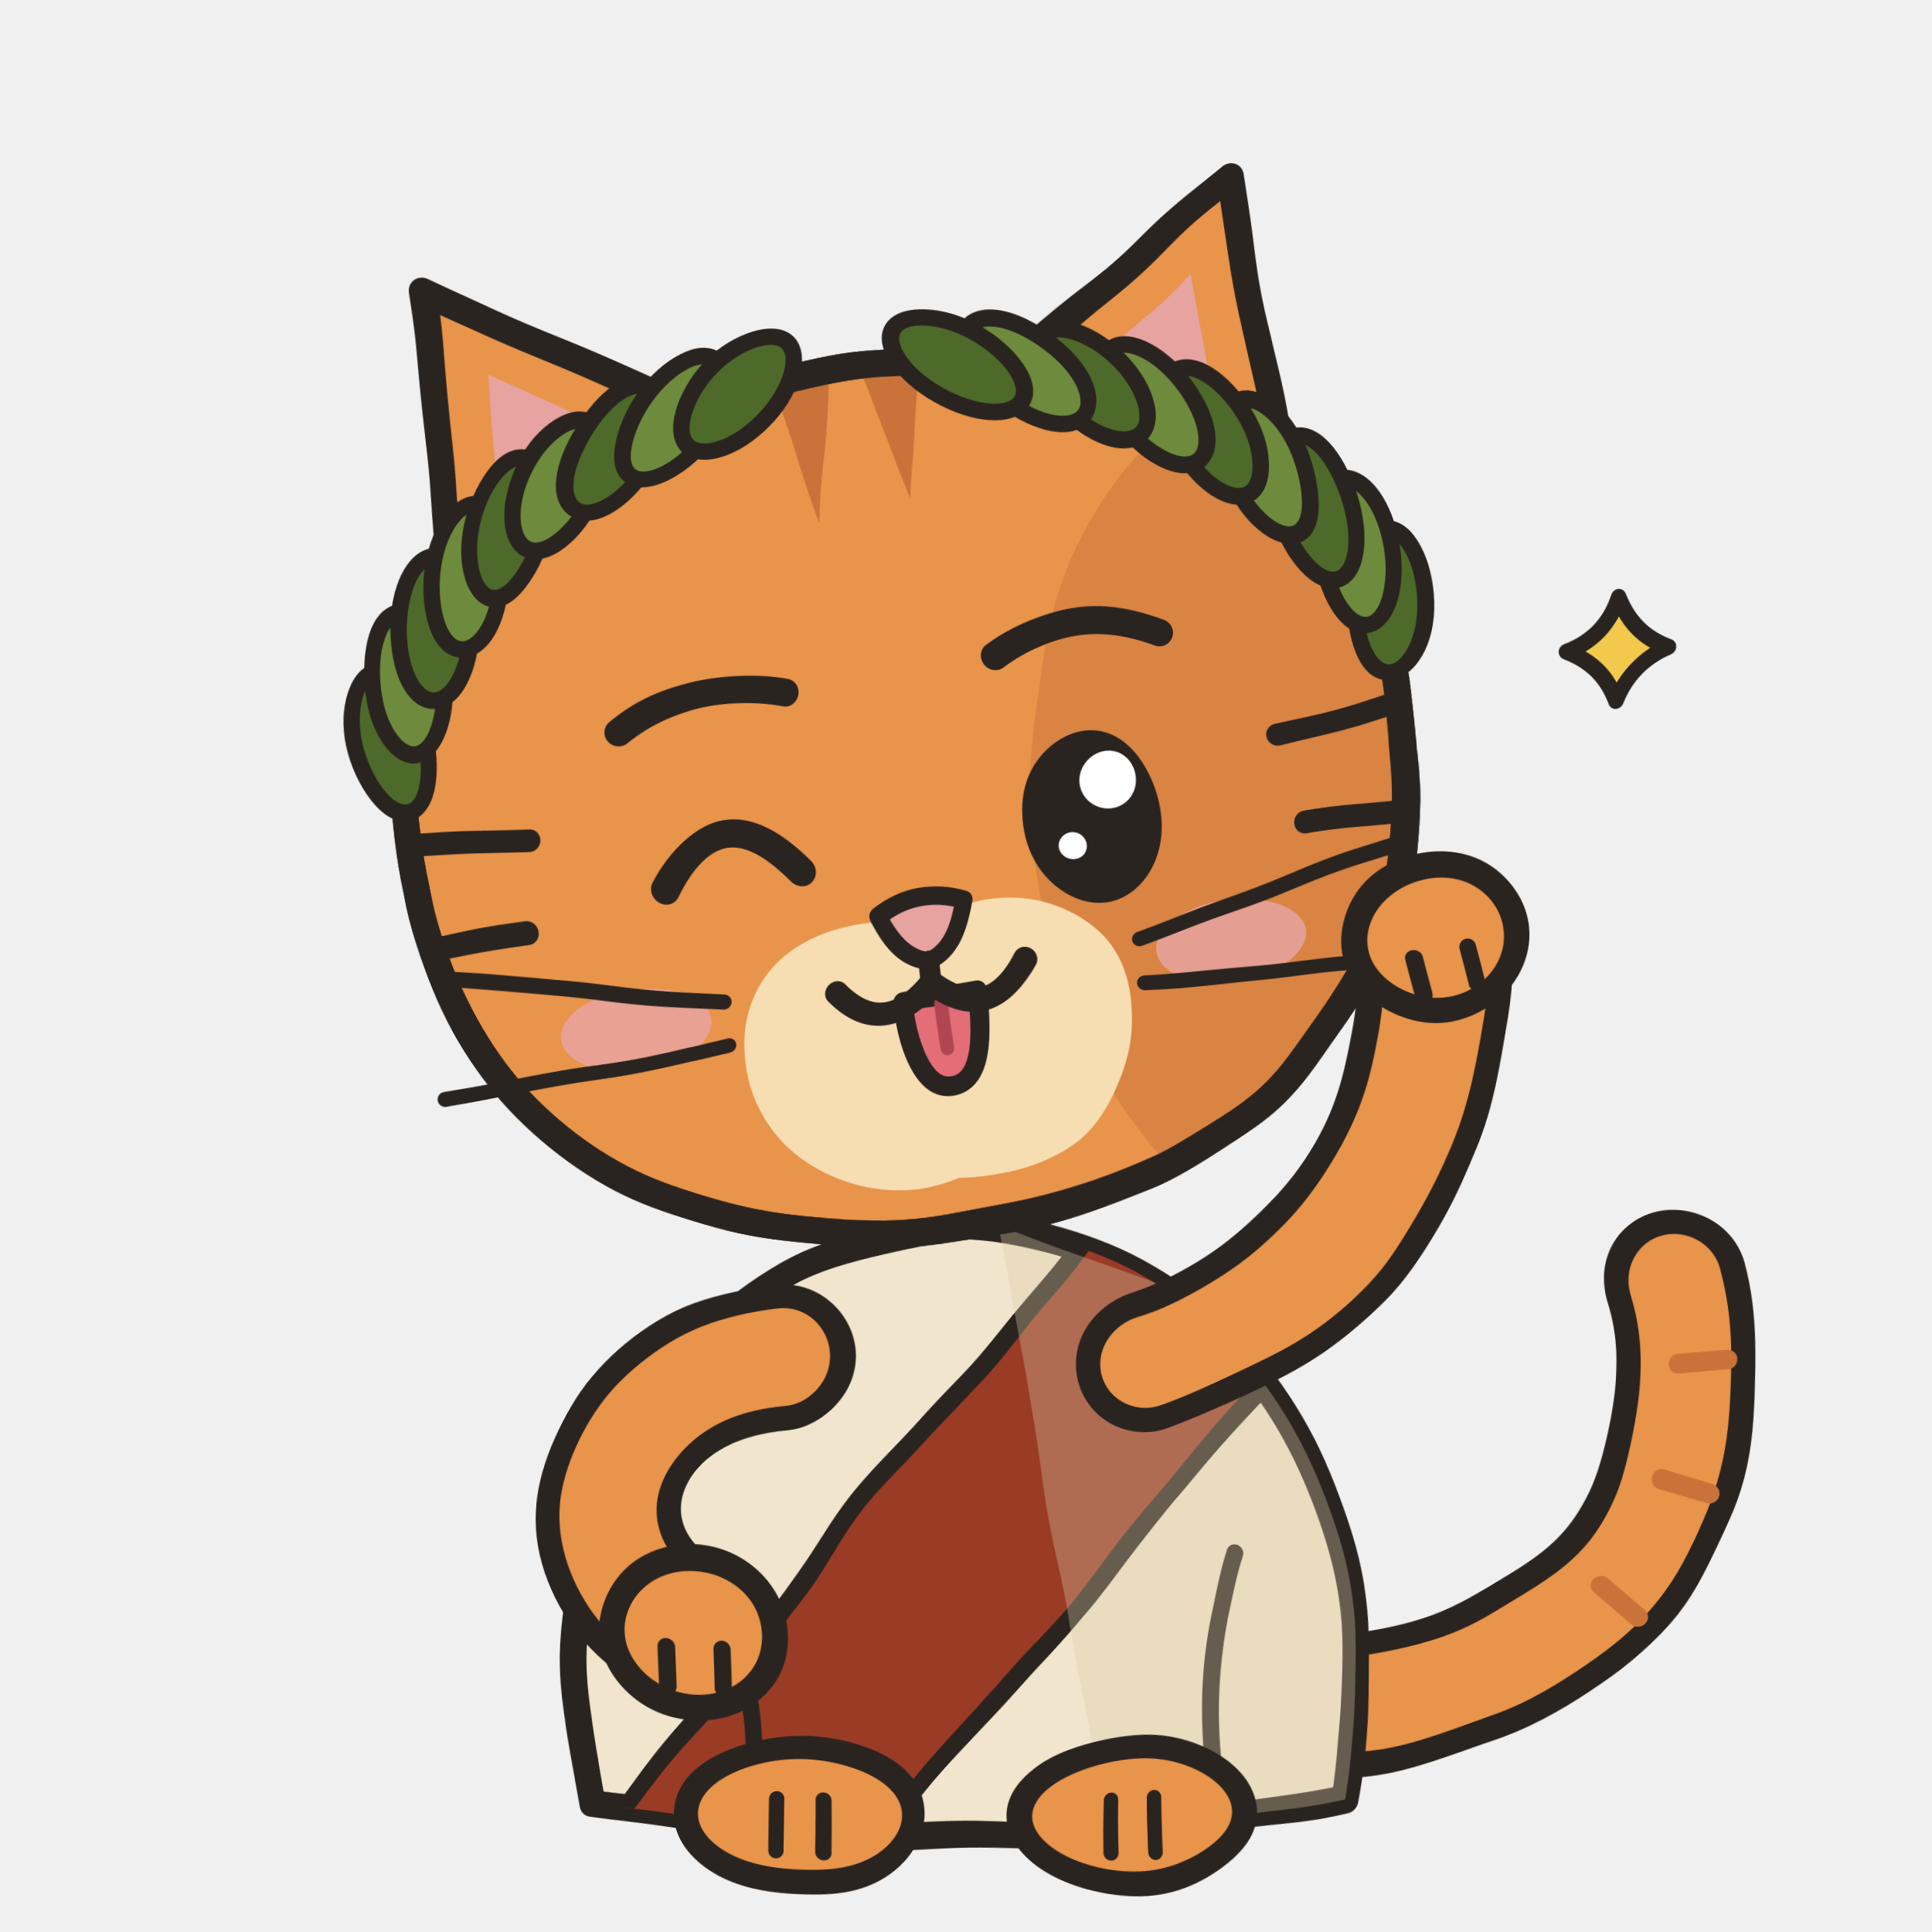
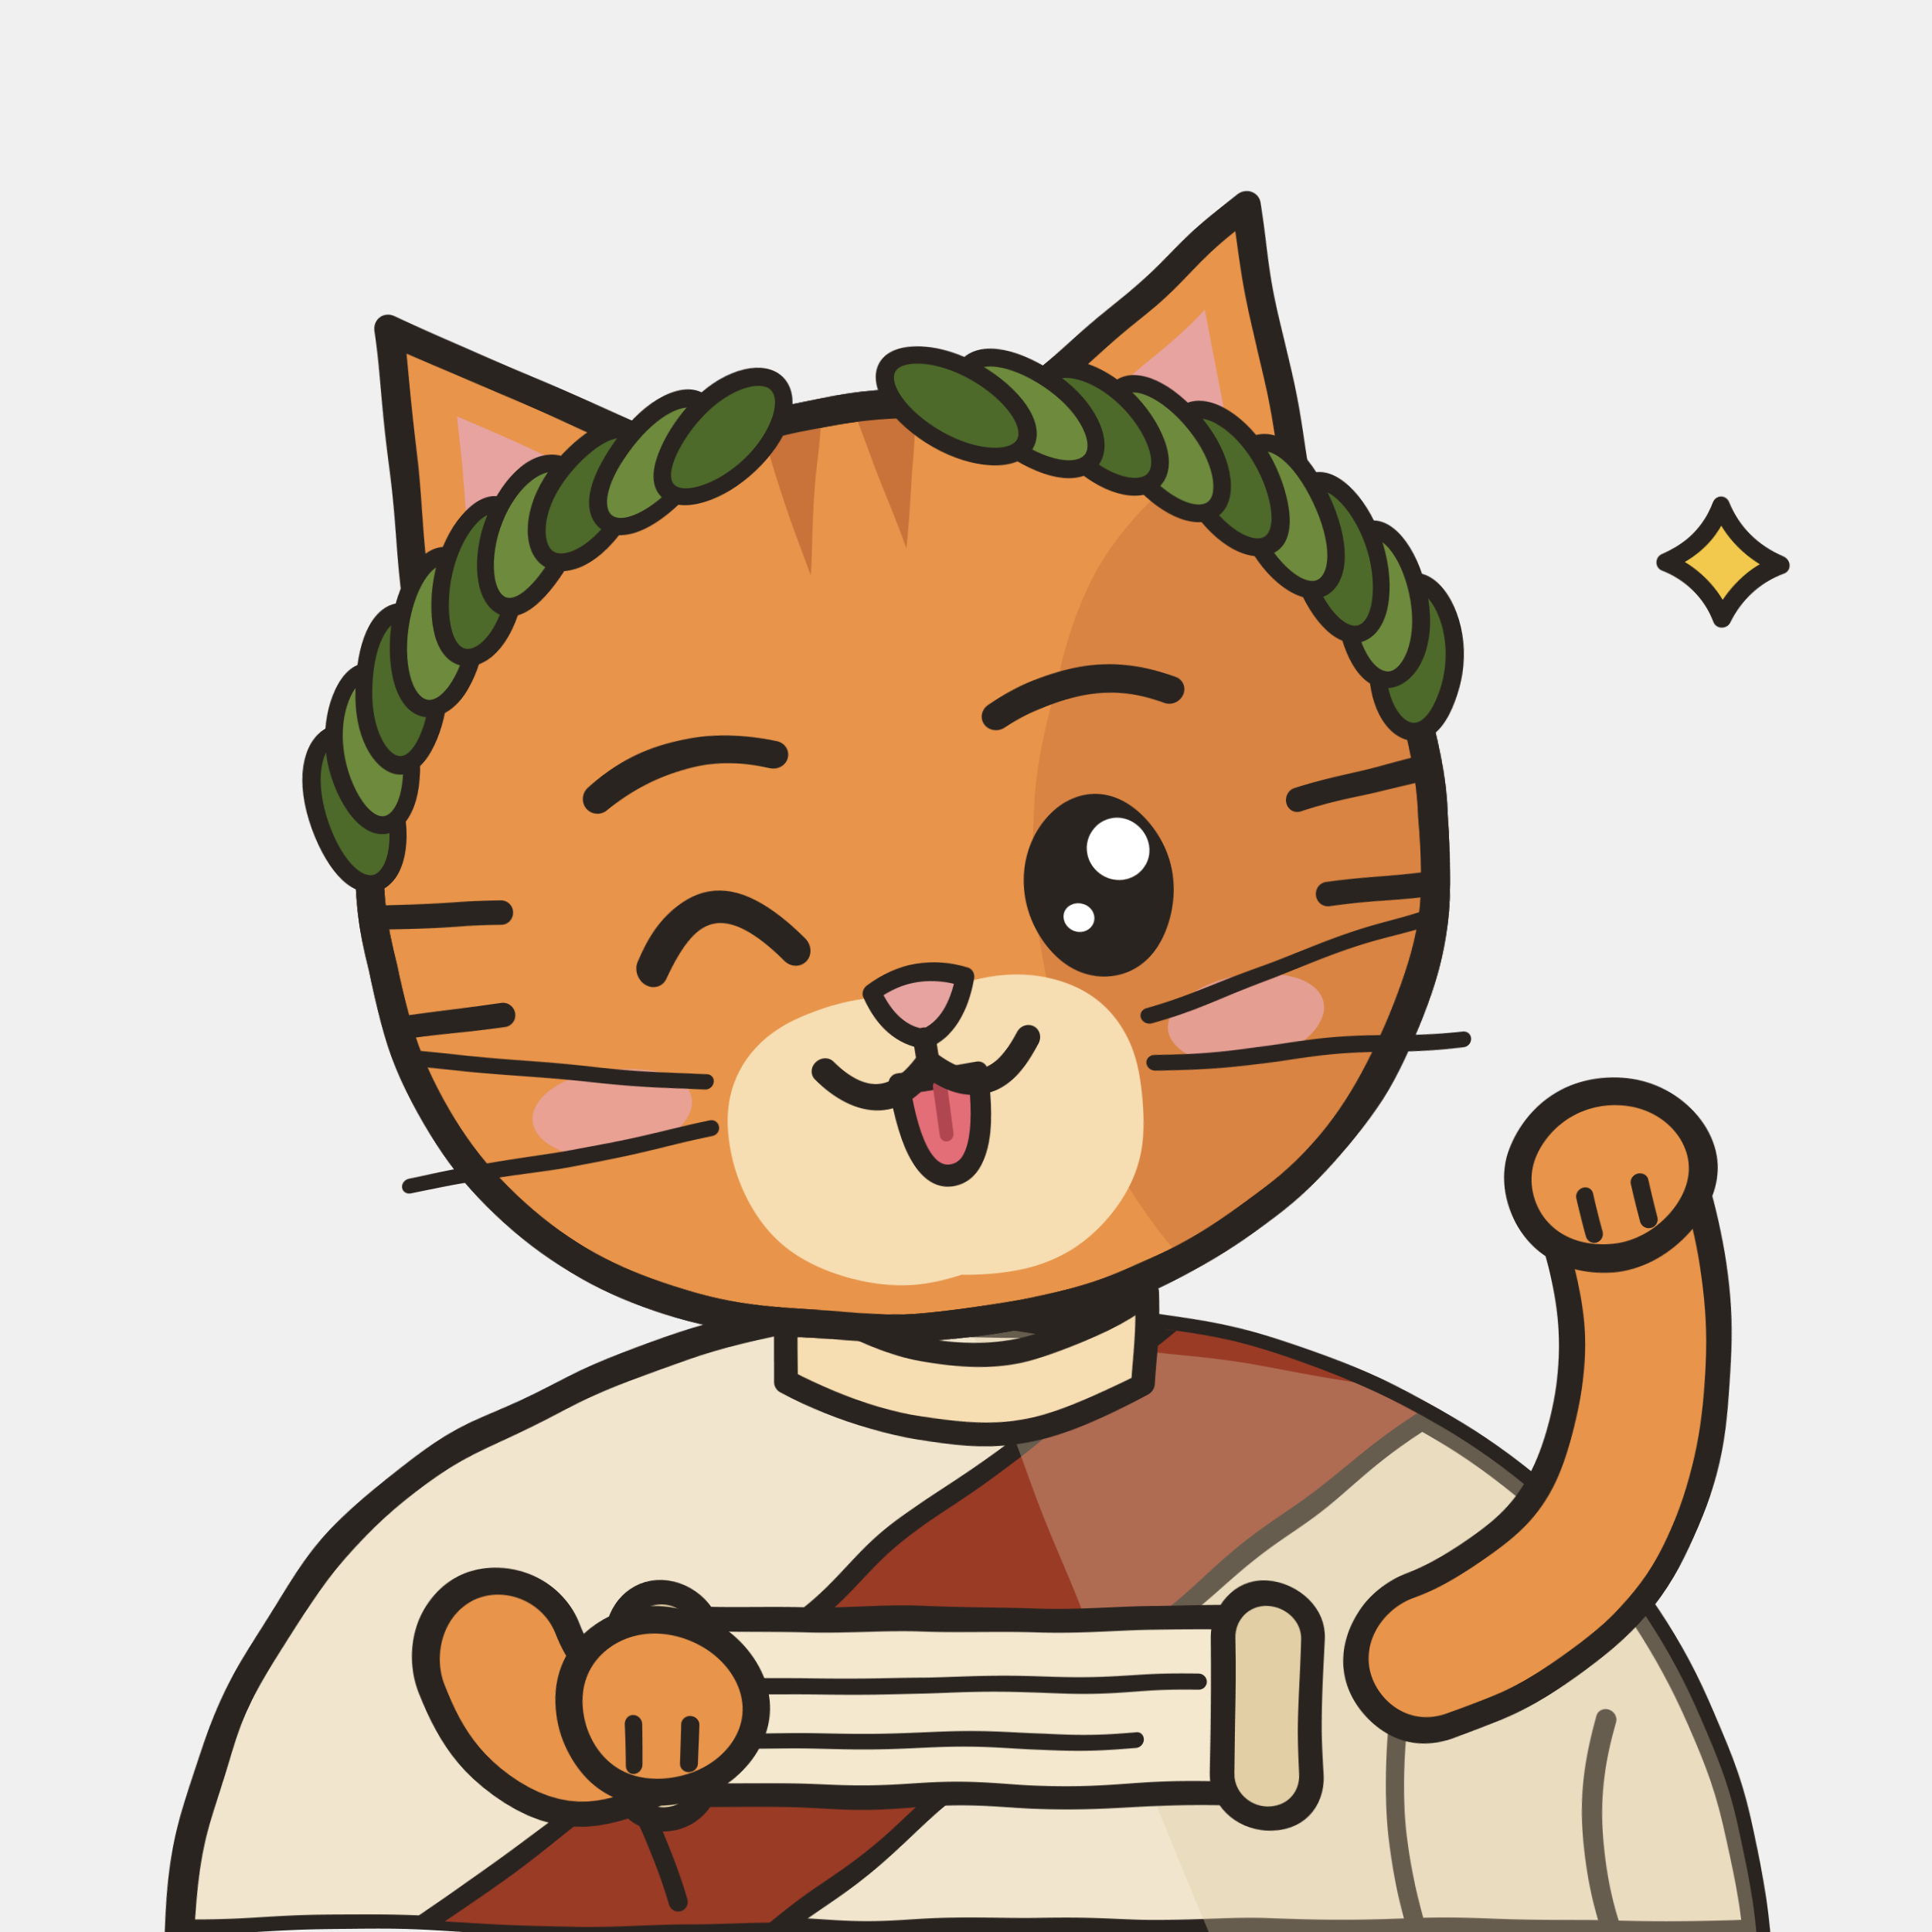
<svg xmlns="http://www.w3.org/2000/svg" viewBox="0 0 240 240" width="240" height="240">
  <defs>
    <filter id="rough" x="-5%" y="-5%" width="110%" height="110%">
      <feTurbulence type="fractalNoise" baseFrequency="0.035" numOctaves="2" seed="7" result="n" />
      <feDisplacementMap in="SourceGraphic" in2="n" scale="2.2" />
    </filter>
    <clipPath id="head">
      <path d="M54,96 C50,56 84,36 120,36 C156,36 190,56 186,96 C184,132 156,150 120,150 C84,150 56,132 54,96 Z" />
    </clipPath>
    <clipPath id="body">
-       <path d="M70,226 C62,190 82,152 120,150 C158,152 178,190 170,226 Q120,236 70,226 Z" />
+       <path d="M22,240 C26,196 58,170 100,164 L140,164 C182,170 214,196 218,240 Z" />
    </clipPath>
  </defs>
  <g filter="url(#rough)">
-     <g transform="translate(7.2 11) scale(0.94)">
-       <path d="M160,214 C208,216 220,180 214,158" fill="none" stroke="#2A2420" stroke-width="19.0" stroke-linecap="round" />
-       <path d="M160,214 C208,216 220,180 214,158" fill="none" stroke="#E8944A" stroke-width="12.5" stroke-linecap="round" />
-       <path d="M208.9,202.1 L203.7,197.6" fill="none" stroke="#C9733A" stroke-width="2.6" stroke-linecap="round" stroke-linejoin="round" />
-       <path d="M218.4,185.8 L211.8,183.7" fill="none" stroke="#C9733A" stroke-width="2.6" stroke-linecap="round" stroke-linejoin="round" />
-       <path d="M221.2,168.5 L214.3,168.7" fill="none" stroke="#C9733A" stroke-width="2.6" stroke-linecap="round" stroke-linejoin="round" />
-       <path d="M70,226 C62,190 82,152 120,150 C158,152 178,190 170,226 Q120,236 70,226 Z" fill="#F1E6CD" stroke="#2A2420" stroke-width="3.6" stroke-linejoin="round" stroke-linecap="round" />
-       <g clip-path="url(#body)">
-         <path d="M140,146 L170,160 L100,240 L64,240 Z" fill="#9A3B26" stroke="#2A2420" stroke-width="2.4" stroke-linejoin="round" stroke-linecap="round" />
-         <path d="M84,196 Q92,206 92,226" fill="none" stroke="#2A2420" stroke-width="2.2" stroke-linecap="round" stroke-linejoin="round" />
-         <path d="M156,194 Q150,210 154,228" fill="none" stroke="#2A2420" stroke-width="2.2" stroke-linecap="round" stroke-linejoin="round" />
-         <path d="M124,150 L180,170 L180,240 L140,240 Z" fill="#D9C9A6" opacity=".35" />
+     <path d="M22,240 C26,196 58,170 100,164 L140,164 C182,170 214,196 218,240 Z" fill="#F1E6CD" stroke="#2A2420" stroke-width="3.6" stroke-linejoin="round" stroke-linecap="round" />
+     <g clip-path="url(#body)">
+       <path d="M150,160 L190,166 L96,240 L52,240 Z" fill="#9A3B26" stroke="#2A2420" stroke-width="2.4" stroke-linejoin="round" stroke-linecap="round" />
+       <path d="M60,206 Q78,214 84,236" fill="none" stroke="#2A2420" stroke-width="2.4" stroke-linecap="round" stroke-linejoin="round" />
+       <path d="M178,200 Q170,218 176,240" fill="none" stroke="#2A2420" stroke-width="2.4" stroke-linecap="round" stroke-linejoin="round" />
+       <path d="M200,214 Q196,228 200,240" fill="none" stroke="#2A2420" stroke-width="2.4" stroke-linecap="round" stroke-linejoin="round" />
+       <path d="M120,164 L220,180 L220,240 L150,240 Z" fill="#D9C9A6" opacity=".35" />
+     </g>
+     <path d="M98,160 Q120,176 142,160 L142,172 Q120,184 98,172 Z" fill="#F7DDB2" stroke="#2A2420" stroke-width="3" stroke-linejoin="round" stroke-linecap="round" />
+     <g transform="rotate(0 120 212)">
+       <rect x="83.0" y="201" width="74" height="22" rx="2" fill="#F4E9CF" stroke="#2A2420" stroke-width="3" stroke-linejoin="round" stroke-linecap="round" />
+       <path d="M91.0,209 L149.0,209" fill="none" stroke="#2A2420" stroke-width="2" stroke-linecap="round" stroke-linejoin="round" />
+       <path d="M91.0,216 L141.0,216" fill="none" stroke="#2A2420" stroke-width="2" stroke-linecap="round" stroke-linejoin="round" />
+       <rect x="77.0" y="198" width="11" height="28" rx="5.5" fill="#E2CFA6" stroke="#2A2420" stroke-width="3" stroke-linejoin="round" stroke-linecap="round" />
+       <rect x="152.0" y="198" width="11" height="28" rx="5.5" fill="#E2CFA6" stroke="#2A2420" stroke-width="3" stroke-linejoin="round" stroke-linecap="round" />
+     </g>
+     <g transform="translate(0 14) rotate(-8 120 150)">
+       <path d="M64,74 L66,18 L108,44 Z" fill="#E8944A" stroke="#2A2420" stroke-width="3.6" stroke-linejoin="round" stroke-linecap="round" />
+       <path d="M72,64 L73,30 L98,46 Z" fill="#E7A3A0" />
+       <path d="M176,74 L174,18 L132,44 Z" fill="#E8944A" stroke="#2A2420" stroke-width="3.6" stroke-linejoin="round" stroke-linecap="round" />
+       <path d="M168,64 L167,30 L142,46 Z" fill="#E7A3A0" />
+       <path d="M54,96 C50,56 84,36 120,36 C156,36 190,56 186,96 C184,132 156,150 120,150 C84,150 56,132 54,96 Z" fill="#E8944A" stroke="#2A2420" stroke-width="3.6" stroke-linejoin="round" stroke-linecap="round" />
+       <g clip-path="url(#head)">
+         <ellipse cx="170" cy="104" rx="34" ry="56" fill="#C9733A" opacity=".5" />
+         <path d="M110,36 L114,56 L118,36 Z M122,36 L126,54 L130,36 Z" fill="#C9733A" />
+         <path d="M55,90 L70,92" fill="none" stroke="#2A2420" stroke-width="3" stroke-linecap="round" stroke-linejoin="round" />
+         <path d="M55,104 L68,104" fill="none" stroke="#2A2420" stroke-width="3" stroke-linecap="round" stroke-linejoin="round" />
+         <path d="M185,90 L170,92" fill="none" stroke="#2A2420" stroke-width="3" stroke-linecap="round" stroke-linejoin="round" />
+         <path d="M185,104 L172,104" fill="none" stroke="#2A2420" stroke-width="3" stroke-linecap="round" stroke-linejoin="round" />
      </g>
-       <ellipse cx="98" cy="228" rx="15" ry="9" fill="#E8944A" stroke="#2A2420" stroke-width="3.2" stroke-linejoin="round" stroke-linecap="round" />
-       <ellipse cx="142" cy="228" rx="15" ry="9" fill="#E8944A" stroke="#2A2420" stroke-width="3.2" stroke-linejoin="round" stroke-linecap="round" />
-       <path d="M95,226 L95,233" fill="none" stroke="#2A2420" stroke-width="2" stroke-linecap="round" stroke-linejoin="round" />
-       <path d="M101,226 L101,233" fill="none" stroke="#2A2420" stroke-width="2" stroke-linecap="round" stroke-linejoin="round" />
-       <path d="M139,226 L139,233" fill="none" stroke="#2A2420" stroke-width="2" stroke-linecap="round" stroke-linejoin="round" />
-       <path d="M145,226 L145,233" fill="none" stroke="#2A2420" stroke-width="2" stroke-linecap="round" stroke-linejoin="round" />
-       <g transform="translate(0 0) rotate(-8 120 150)">
-         <path d="M64,74 L66,18 L108,44 Z" fill="#E8944A" stroke="#2A2420" stroke-width="3.6" stroke-linejoin="round" stroke-linecap="round" />
-         <path d="M72,64 L73,30 L98,46 Z" fill="#E7A3A0" />
-         <path d="M176,74 L174,18 L132,44 Z" fill="#E8944A" stroke="#2A2420" stroke-width="3.6" stroke-linejoin="round" stroke-linecap="round" />
-         <path d="M168,64 L167,30 L142,46 Z" fill="#E7A3A0" />
-         <path d="M54,96 C50,56 84,36 120,36 C156,36 190,56 186,96 C184,132 156,150 120,150 C84,150 56,132 54,96 Z" fill="#E8944A" stroke="#2A2420" stroke-width="3.6" stroke-linejoin="round" stroke-linecap="round" />
-         <g clip-path="url(#head)">
-           <ellipse cx="170" cy="104" rx="34" ry="56" fill="#C9733A" opacity=".5" />
-           <path d="M110,36 L114,56 L118,36 Z M122,36 L126,54 L130,36 Z" fill="#C9733A" />
-           <path d="M55,90 L70,92" fill="none" stroke="#2A2420" stroke-width="3" stroke-linecap="round" stroke-linejoin="round" />
-           <path d="M55,104 L68,104" fill="none" stroke="#2A2420" stroke-width="3" stroke-linecap="round" stroke-linejoin="round" />
-           <path d="M185,90 L170,92" fill="none" stroke="#2A2420" stroke-width="3" stroke-linecap="round" stroke-linejoin="round" />
-           <path d="M185,104 L172,104" fill="none" stroke="#2A2420" stroke-width="3" stroke-linecap="round" stroke-linejoin="round" />
-         </g>
-         <path d="M54,96 C50,56 84,36 120,36 C156,36 190,56 186,96 C184,132 156,150 120,150 C84,150 56,132 54,96 Z" fill="none" stroke="#2A2420" stroke-width="3.6" stroke-linejoin="round" stroke-linecap="round" />
-         <path d="M94,124 C94,110 108,106 120,110 C132,106 146,110 146,124 C146,140 132,146 120,144 C108,146 94,140 94,124 Z" fill="#F7DDB2" />
-         <ellipse cx="53.4" cy="76.1" rx="9.5" ry="4.8" transform="rotate(263.0 53.4 76.1)" fill="#4E6A2A" stroke="#2A2420" stroke-width="2.2" stroke-linejoin="round" stroke-linecap="round" />
-         <ellipse cx="56.8" cy="69.0" rx="9.5" ry="4.8" transform="rotate(270.5 56.8 69.0)" fill="#6E8B3D" stroke="#2A2420" stroke-width="2.2" stroke-linejoin="round" stroke-linecap="round" />
-         <ellipse cx="61.3" cy="62.4" rx="9.5" ry="4.8" transform="rotate(278.0 61.3 62.4)" fill="#4E6A2A" stroke="#2A2420" stroke-width="2.2" stroke-linejoin="round" stroke-linecap="round" />
-         <ellipse cx="66.8" cy="56.3" rx="9.5" ry="4.8" transform="rotate(285.5 66.8 56.3)" fill="#6E8B3D" stroke="#2A2420" stroke-width="2.2" stroke-linejoin="round" stroke-linecap="round" />
-         <ellipse cx="73.2" cy="50.9" rx="9.5" ry="4.8" transform="rotate(293.0 73.2 50.9)" fill="#4E6A2A" stroke="#2A2420" stroke-width="2.2" stroke-linejoin="round" stroke-linecap="round" />
-         <ellipse cx="80.4" cy="46.2" rx="9.5" ry="4.8" transform="rotate(300.5 80.4 46.2)" fill="#6E8B3D" stroke="#2A2420" stroke-width="2.2" stroke-linejoin="round" stroke-linecap="round" />
-         <ellipse cx="88.2" cy="42.3" rx="9.5" ry="4.8" transform="rotate(308.0 88.2 42.3)" fill="#4E6A2A" stroke="#2A2420" stroke-width="2.2" stroke-linejoin="round" stroke-linecap="round" />
-         <ellipse cx="96.6" cy="39.3" rx="9.5" ry="4.8" transform="rotate(315.5 96.6 39.3)" fill="#6E8B3D" stroke="#2A2420" stroke-width="2.2" stroke-linejoin="round" stroke-linecap="round" />
-         <ellipse cx="105.4" cy="37.3" rx="9.5" ry="4.8" transform="rotate(323.0 105.4 37.3)" fill="#4E6A2A" stroke="#2A2420" stroke-width="2.2" stroke-linejoin="round" stroke-linecap="round" />
-         <ellipse cx="186.6" cy="76.1" rx="9.5" ry="4.8" transform="rotate(457.0 186.6 76.1)" fill="#4E6A2A" stroke="#2A2420" stroke-width="2.2" stroke-linejoin="round" stroke-linecap="round" />
-         <ellipse cx="183.2" cy="69.0" rx="9.5" ry="4.8" transform="rotate(449.5 183.2 69.0)" fill="#6E8B3D" stroke="#2A2420" stroke-width="2.2" stroke-linejoin="round" stroke-linecap="round" />
-         <ellipse cx="178.7" cy="62.4" rx="9.5" ry="4.8" transform="rotate(442.0 178.7 62.4)" fill="#4E6A2A" stroke="#2A2420" stroke-width="2.2" stroke-linejoin="round" stroke-linecap="round" />
-         <ellipse cx="173.2" cy="56.3" rx="9.5" ry="4.8" transform="rotate(434.5 173.2 56.3)" fill="#6E8B3D" stroke="#2A2420" stroke-width="2.2" stroke-linejoin="round" stroke-linecap="round" />
-         <ellipse cx="166.8" cy="50.9" rx="9.5" ry="4.8" transform="rotate(427.0 166.8 50.9)" fill="#4E6A2A" stroke="#2A2420" stroke-width="2.2" stroke-linejoin="round" stroke-linecap="round" />
-         <ellipse cx="159.6" cy="46.2" rx="9.5" ry="4.8" transform="rotate(419.5 159.6 46.2)" fill="#6E8B3D" stroke="#2A2420" stroke-width="2.2" stroke-linejoin="round" stroke-linecap="round" />
-         <ellipse cx="151.8" cy="42.3" rx="9.5" ry="4.8" transform="rotate(412.0 151.8 42.3)" fill="#4E6A2A" stroke="#2A2420" stroke-width="2.2" stroke-linejoin="round" stroke-linecap="round" />
-         <ellipse cx="143.4" cy="39.3" rx="9.5" ry="4.8" transform="rotate(404.5 143.4 39.3)" fill="#6E8B3D" stroke="#2A2420" stroke-width="2.2" stroke-linejoin="round" stroke-linecap="round" />
-         <ellipse cx="134.6" cy="37.3" rx="9.5" ry="4.8" transform="rotate(397.0 134.6 37.3)" fill="#4E6A2A" stroke="#2A2420" stroke-width="2.2" stroke-linejoin="round" stroke-linecap="round" />
-         <path d="M87,101 Q96,89 105,101" fill="none" stroke="#2A2420" stroke-width="3.8" stroke-linecap="round" stroke-linejoin="round" />
-         <ellipse cx="144" cy="99" rx="9" ry="11.5" fill="#2A2420" />
-         <circle cx="146.8" cy="94.6" r="3.8" fill="#fff" />
-         <circle cx="141" cy="102.6" r="1.8" fill="#fff" />
-         <path d="M84,80 Q95,73 106,77" fill="none" stroke="#2A2420" stroke-width="3.6" stroke-linecap="round" stroke-linejoin="round" />
-         <path d="M134,76 Q145,70 156,76" fill="none" stroke="#2A2420" stroke-width="3.6" stroke-linecap="round" stroke-linejoin="round" />
-         <ellipse cx="80" cy="118" rx="10" ry="5.5" fill="#E7A3A0" opacity=".85" />
-         <ellipse cx="160" cy="118" rx="10" ry="5.5" fill="#E7A3A0" opacity=".85" />
-         <path d="M114,108 Q120,105 126,108 Q124,114 120,115 Q116,114 114,108 Z" fill="#E7A3A0" stroke="#2A2420" stroke-width="2.4" stroke-linejoin="round" stroke-linecap="round" />
-         <path d="M120,115 L120,118" fill="none" stroke="#2A2420" stroke-width="2.8" stroke-linecap="round" stroke-linejoin="round" />
-         <path d="M116,120 Q116,132 121,132 Q126,132 126,120 Z" fill="#E36E78" stroke="#2A2420" stroke-width="2.6" stroke-linejoin="round" stroke-linecap="round" />
-         <path d="M121,121 L121,127" fill="none" stroke="#B04650" stroke-width="1.8" stroke-linecap="round" stroke-linejoin="round" />
-         <path d="M107,117 Q113,125 120,118 Q127,125 133,117" fill="none" stroke="#2A2420" stroke-width="3.2" stroke-linecap="round" stroke-linejoin="round" />
-         <path d="M92,116 L56,108" fill="none" stroke="#2A2420" stroke-width="2" stroke-linecap="round" stroke-linejoin="round" />
-         <path d="M92,122 L54,124" fill="none" stroke="#2A2420" stroke-width="2" stroke-linecap="round" stroke-linejoin="round" />
-         <path d="M148,116 L184,108" fill="none" stroke="#2A2420" stroke-width="2" stroke-linecap="round" stroke-linejoin="round" />
-         <path d="M148,122 L186,124" fill="none" stroke="#2A2420" stroke-width="2" stroke-linecap="round" stroke-linejoin="round" />
-       </g>
-       <path d="M96,168 C70,170 66,196 84,204" fill="none" stroke="#2A2420" stroke-width="19.5" stroke-linecap="round" />
-       <path d="M96,168 C70,170 66,196 84,204" fill="none" stroke="#E8944A" stroke-width="13" stroke-linecap="round" />
-       <g transform="rotate(0 84 204)">
-         <ellipse cx="84" cy="204" rx="10.5" ry="9.66" fill="#E8944A" stroke="#2A2420" stroke-width="3.4" stroke-linejoin="round" stroke-linecap="round" />
-         <path d="M80.5,206 L80.5,211" fill="none" stroke="#2A2420" stroke-width="2.2" stroke-linecap="round" stroke-linejoin="round" />
-         <path d="M87.5,206 L87.5,211" fill="none" stroke="#2A2420" stroke-width="2.2" stroke-linecap="round" stroke-linejoin="round" />
-       </g>
-       <path d="M144,168 C170,160 184,136 182,112" fill="none" stroke="#2A2420" stroke-width="19.5" stroke-linecap="round" />
-       <path d="M144,168 C170,160 184,136 182,112" fill="none" stroke="#E8944A" stroke-width="13" stroke-linecap="round" />
-       <g transform="rotate(-15 182 112)">
-         <ellipse cx="182" cy="112" rx="10.5" ry="9.66" fill="#E8944A" stroke="#2A2420" stroke-width="3.4" stroke-linejoin="round" stroke-linecap="round" />
-         <path d="M178.5,114 L178.5,119" fill="none" stroke="#2A2420" stroke-width="2.2" stroke-linecap="round" stroke-linejoin="round" />
-         <path d="M185.5,114 L185.5,119" fill="none" stroke="#2A2420" stroke-width="2.2" stroke-linecap="round" stroke-linejoin="round" />
-       </g>
-       <path d="M206,67 Q208,72 213,74 Q208,76 206,81 Q204,76 199,74 Q204,72 206,67 Z" fill="#F2C94C" stroke="#2A2420" stroke-width="2.2" stroke-linejoin="round" stroke-linecap="round" />
+       <path d="M54,96 C50,56 84,36 120,36 C156,36 190,56 186,96 C184,132 156,150 120,150 C84,150 56,132 54,96 Z" fill="none" stroke="#2A2420" stroke-width="3.6" stroke-linejoin="round" stroke-linecap="round" />
+       <path d="M94,124 C94,110 108,106 120,110 C132,106 146,110 146,124 C146,140 132,146 120,144 C108,146 94,140 94,124 Z" fill="#F7DDB2" />
+       <ellipse cx="53.4" cy="76.1" rx="9.5" ry="4.8" transform="rotate(263.0 53.4 76.1)" fill="#4E6A2A" stroke="#2A2420" stroke-width="2.2" stroke-linejoin="round" stroke-linecap="round" />
+       <ellipse cx="56.8" cy="69.0" rx="9.5" ry="4.8" transform="rotate(270.5 56.8 69.0)" fill="#6E8B3D" stroke="#2A2420" stroke-width="2.2" stroke-linejoin="round" stroke-linecap="round" />
+       <ellipse cx="61.3" cy="62.4" rx="9.5" ry="4.8" transform="rotate(278.0 61.3 62.4)" fill="#4E6A2A" stroke="#2A2420" stroke-width="2.2" stroke-linejoin="round" stroke-linecap="round" />
+       <ellipse cx="66.8" cy="56.3" rx="9.5" ry="4.8" transform="rotate(285.5 66.8 56.3)" fill="#6E8B3D" stroke="#2A2420" stroke-width="2.2" stroke-linejoin="round" stroke-linecap="round" />
+       <ellipse cx="73.2" cy="50.9" rx="9.5" ry="4.8" transform="rotate(293.0 73.2 50.9)" fill="#4E6A2A" stroke="#2A2420" stroke-width="2.2" stroke-linejoin="round" stroke-linecap="round" />
+       <ellipse cx="80.4" cy="46.2" rx="9.5" ry="4.8" transform="rotate(300.5 80.4 46.2)" fill="#6E8B3D" stroke="#2A2420" stroke-width="2.2" stroke-linejoin="round" stroke-linecap="round" />
+       <ellipse cx="88.2" cy="42.3" rx="9.5" ry="4.8" transform="rotate(308.0 88.2 42.3)" fill="#4E6A2A" stroke="#2A2420" stroke-width="2.2" stroke-linejoin="round" stroke-linecap="round" />
+       <ellipse cx="96.6" cy="39.3" rx="9.5" ry="4.8" transform="rotate(315.5 96.6 39.3)" fill="#6E8B3D" stroke="#2A2420" stroke-width="2.2" stroke-linejoin="round" stroke-linecap="round" />
+       <ellipse cx="105.4" cy="37.3" rx="9.5" ry="4.8" transform="rotate(323.0 105.4 37.3)" fill="#4E6A2A" stroke="#2A2420" stroke-width="2.2" stroke-linejoin="round" stroke-linecap="round" />
+       <ellipse cx="186.6" cy="76.1" rx="9.5" ry="4.8" transform="rotate(457.0 186.6 76.1)" fill="#4E6A2A" stroke="#2A2420" stroke-width="2.2" stroke-linejoin="round" stroke-linecap="round" />
+       <ellipse cx="183.2" cy="69.0" rx="9.5" ry="4.8" transform="rotate(449.5 183.2 69.0)" fill="#6E8B3D" stroke="#2A2420" stroke-width="2.2" stroke-linejoin="round" stroke-linecap="round" />
+       <ellipse cx="178.7" cy="62.4" rx="9.5" ry="4.8" transform="rotate(442.0 178.7 62.4)" fill="#4E6A2A" stroke="#2A2420" stroke-width="2.2" stroke-linejoin="round" stroke-linecap="round" />
+       <ellipse cx="173.2" cy="56.3" rx="9.5" ry="4.8" transform="rotate(434.5 173.2 56.3)" fill="#6E8B3D" stroke="#2A2420" stroke-width="2.2" stroke-linejoin="round" stroke-linecap="round" />
+       <ellipse cx="166.8" cy="50.9" rx="9.5" ry="4.8" transform="rotate(427.0 166.8 50.9)" fill="#4E6A2A" stroke="#2A2420" stroke-width="2.2" stroke-linejoin="round" stroke-linecap="round" />
+       <ellipse cx="159.6" cy="46.2" rx="9.5" ry="4.8" transform="rotate(419.5 159.6 46.2)" fill="#6E8B3D" stroke="#2A2420" stroke-width="2.2" stroke-linejoin="round" stroke-linecap="round" />
+       <ellipse cx="151.8" cy="42.3" rx="9.5" ry="4.8" transform="rotate(412.0 151.8 42.3)" fill="#4E6A2A" stroke="#2A2420" stroke-width="2.2" stroke-linejoin="round" stroke-linecap="round" />
+       <ellipse cx="143.4" cy="39.3" rx="9.5" ry="4.8" transform="rotate(404.5 143.4 39.3)" fill="#6E8B3D" stroke="#2A2420" stroke-width="2.2" stroke-linejoin="round" stroke-linecap="round" />
+       <ellipse cx="134.6" cy="37.3" rx="9.5" ry="4.8" transform="rotate(397.0 134.6 37.3)" fill="#4E6A2A" stroke="#2A2420" stroke-width="2.2" stroke-linejoin="round" stroke-linecap="round" />
+       <path d="M87,101 Q96,89 105,101" fill="none" stroke="#2A2420" stroke-width="3.8" stroke-linecap="round" stroke-linejoin="round" />
+       <ellipse cx="144" cy="99" rx="9" ry="11.5" fill="#2A2420" />
+       <circle cx="146.8" cy="94.6" r="3.8" fill="#fff" />
+       <circle cx="141" cy="102.6" r="1.8" fill="#fff" />
+       <path d="M84,80 Q95,73 106,77" fill="none" stroke="#2A2420" stroke-width="3.6" stroke-linecap="round" stroke-linejoin="round" />
+       <path d="M134,76 Q145,70 156,76" fill="none" stroke="#2A2420" stroke-width="3.6" stroke-linecap="round" stroke-linejoin="round" />
+       <ellipse cx="80" cy="118" rx="10" ry="5.5" fill="#E7A3A0" opacity=".85" />
+       <ellipse cx="160" cy="118" rx="10" ry="5.5" fill="#E7A3A0" opacity=".85" />
+       <path d="M114,108 Q120,105 126,108 Q124,114 120,115 Q116,114 114,108 Z" fill="#E7A3A0" stroke="#2A2420" stroke-width="2.4" stroke-linejoin="round" stroke-linecap="round" />
+       <path d="M120,115 L120,118" fill="none" stroke="#2A2420" stroke-width="2.8" stroke-linecap="round" stroke-linejoin="round" />
+       <path d="M116,120 Q116,132 121,132 Q126,132 126,120 Z" fill="#E36E78" stroke="#2A2420" stroke-width="2.6" stroke-linejoin="round" stroke-linecap="round" />
+       <path d="M121,121 L121,127" fill="none" stroke="#B04650" stroke-width="1.8" stroke-linecap="round" stroke-linejoin="round" />
+       <path d="M107,117 Q113,125 120,118 Q127,125 133,117" fill="none" stroke="#2A2420" stroke-width="3.2" stroke-linecap="round" stroke-linejoin="round" />
+       <path d="M92,116 L56,108" fill="none" stroke="#2A2420" stroke-width="2" stroke-linecap="round" stroke-linejoin="round" />
+       <path d="M92,122 L54,124" fill="none" stroke="#2A2420" stroke-width="2" stroke-linecap="round" stroke-linejoin="round" />
+       <path d="M148,116 L184,108" fill="none" stroke="#2A2420" stroke-width="2" stroke-linecap="round" stroke-linejoin="round" />
+       <path d="M148,122 L186,124" fill="none" stroke="#2A2420" stroke-width="2" stroke-linecap="round" stroke-linejoin="round" />
    </g>
+     <path d="M62,206 C66,216 72,218 82,212" fill="none" stroke="#2A2420" stroke-width="22.0" stroke-linecap="round" />
+     <path d="M62,206 C66,216 72,218 82,212" fill="none" stroke="#E8944A" stroke-width="15.5" stroke-linecap="round" />
+     <g transform="rotate(0 82 212)">
+       <ellipse cx="82" cy="212" rx="11.5" ry="10.58" fill="#E8944A" stroke="#2A2420" stroke-width="3.4" stroke-linejoin="round" stroke-linecap="round" />
+       <path d="M78.5,214 L78.5,219" fill="none" stroke="#2A2420" stroke-width="2.2" stroke-linecap="round" stroke-linejoin="round" />
+       <path d="M85.5,214 L85.5,219" fill="none" stroke="#2A2420" stroke-width="2.2" stroke-linecap="round" stroke-linejoin="round" />
+     </g>
+     <path d="M178,206 C204,198 210,168 200,146" fill="none" stroke="#2A2420" stroke-width="22.0" stroke-linecap="round" />
+     <path d="M178,206 C204,198 210,168 200,146" fill="none" stroke="#E8944A" stroke-width="15.5" stroke-linecap="round" />
+     <g transform="rotate(-15 200 146)">
+       <ellipse cx="200" cy="146" rx="11.5" ry="10.58" fill="#E8944A" stroke="#2A2420" stroke-width="3.4" stroke-linejoin="round" stroke-linecap="round" />
+       <path d="M196.5,148 L196.5,153" fill="none" stroke="#2A2420" stroke-width="2.2" stroke-linecap="round" stroke-linejoin="round" />
+       <path d="M203.5,148 L203.5,153" fill="none" stroke="#2A2420" stroke-width="2.2" stroke-linecap="round" stroke-linejoin="round" />
+     </g>
+     <path d="M214,63 Q216,68 221,70 Q216,72 214,77 Q212,72 207,70 Q212,68 214,63 Z" fill="#F2C94C" stroke="#2A2420" stroke-width="2.2" stroke-linejoin="round" stroke-linecap="round" />
  </g>
</svg>
